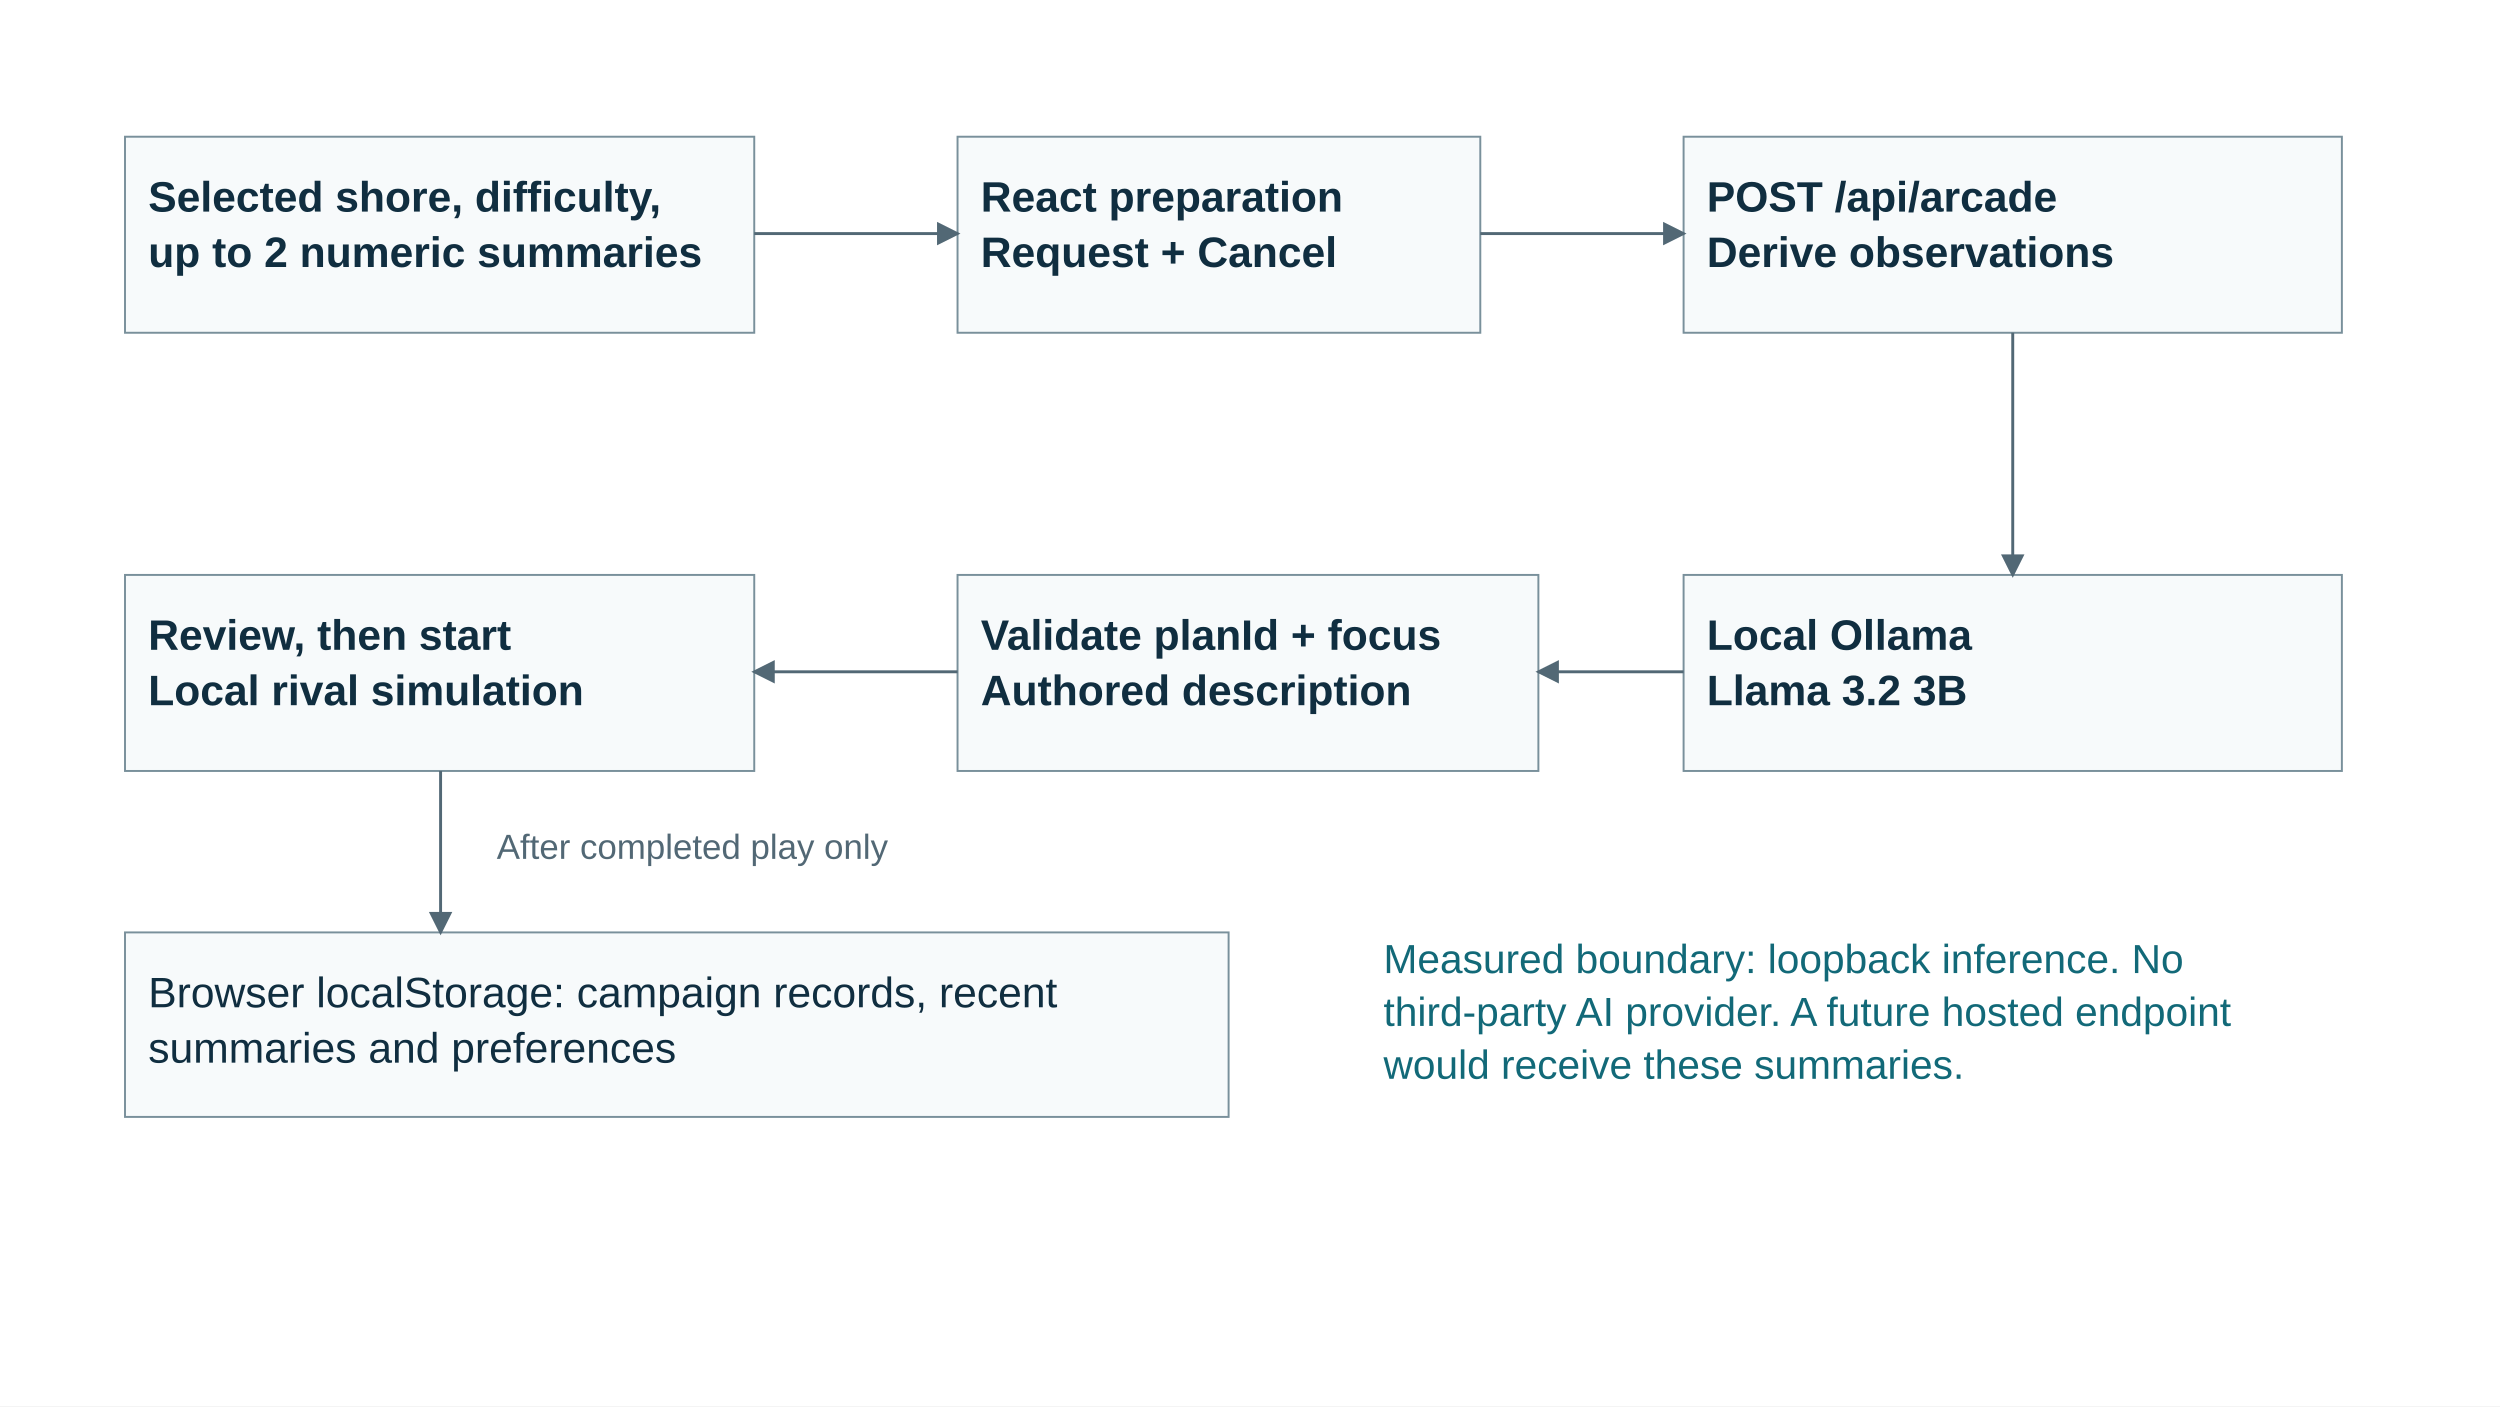
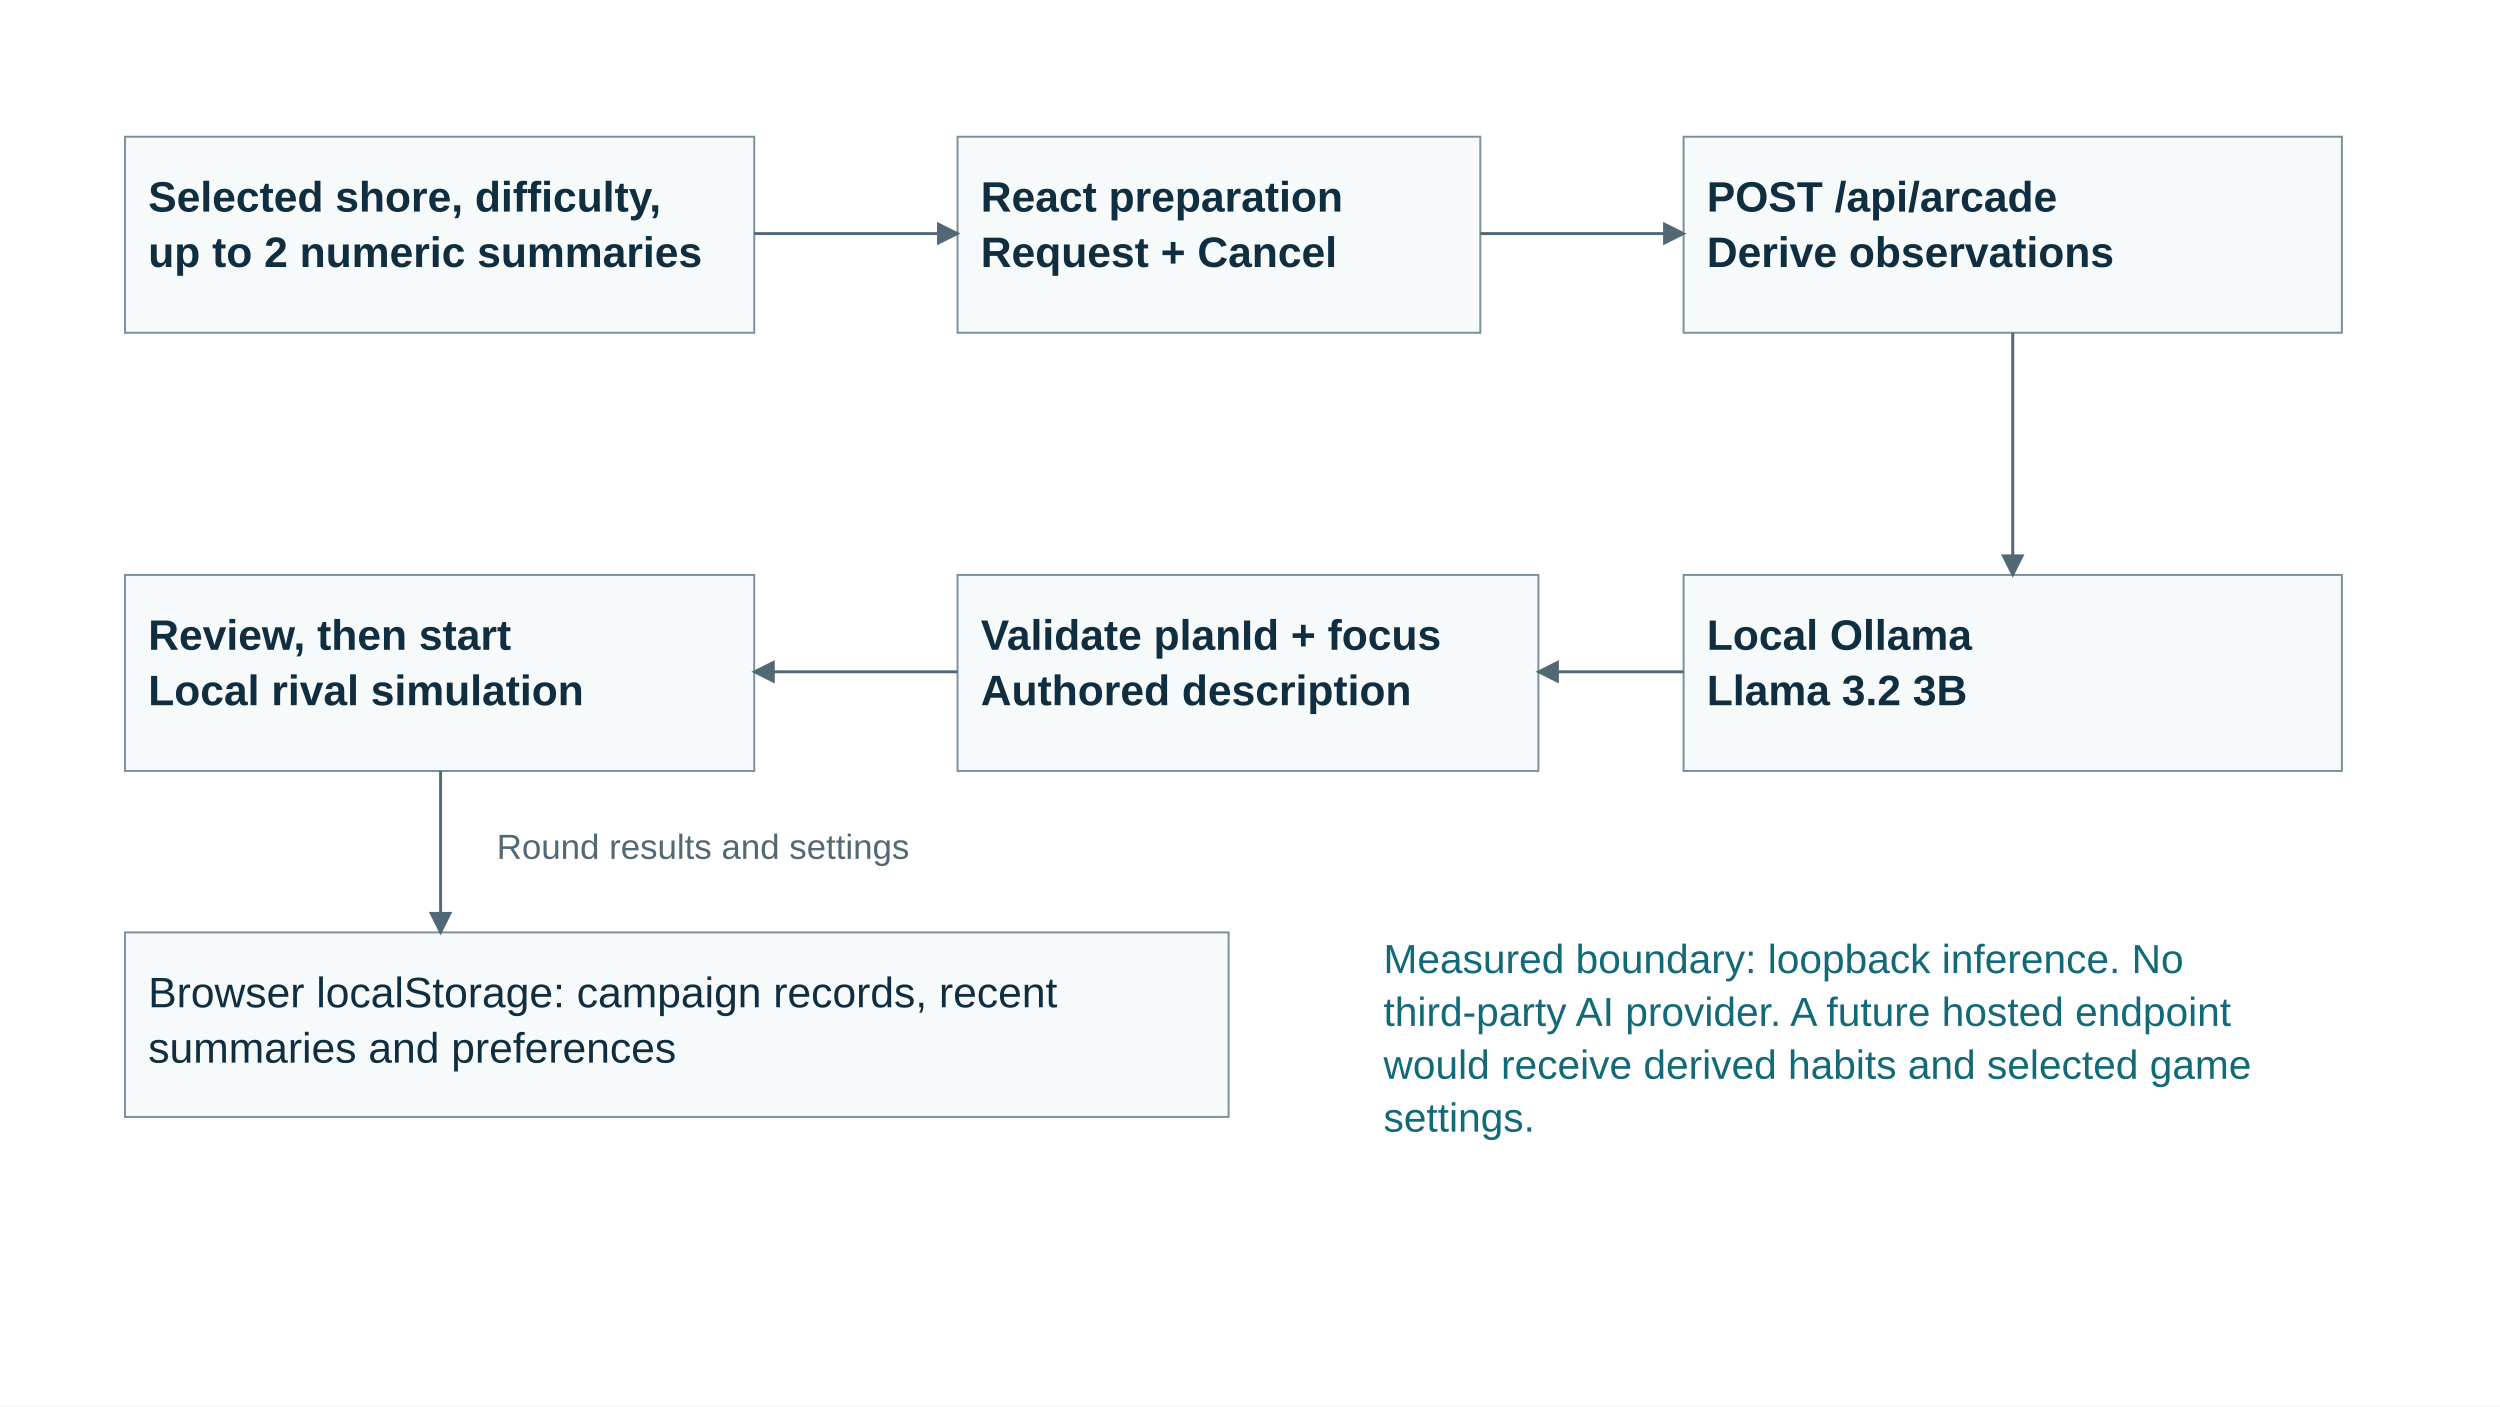
<svg xmlns="http://www.w3.org/2000/svg" viewBox="0 0 1280 720">
  <rect width="100%" height="100%" fill="white" />
  <defs>
    <marker id="arrow" markerWidth="8" markerHeight="8" refX="7" refY="4" orient="auto">
      <path d="M0 0 L8 4 L0 8" fill="#526875" />
    </marker>
  </defs>
  <rect x="64.0" y="70.0" width="322.174" height="100.372" fill="#f7fafb" stroke="#79909b" />
  <text x="75.896" y="108.341" font-family="Arial" font-size="21.809" font-weight="bold" fill="#102e40">Selected shore, difficulty,</text>
  <text x="75.896" y="136.692" font-family="Arial" font-size="21.809" font-weight="bold" fill="#102e40">up to 2 numeric summaries</text>
  <rect x="490.261" y="70.0" width="267.652" height="100.372" fill="#f7fafb" stroke="#79909b" />
  <text x="502.157" y="108.341" font-family="Arial" font-size="21.809" font-weight="bold" fill="#102e40">React preparation</text>
  <text x="502.157" y="136.692" font-family="Arial" font-size="21.809" font-weight="bold" fill="#102e40">Request + Cancel</text>
  <rect x="862.0" y="70.0" width="337.043" height="100.372" fill="#f7fafb" stroke="#79909b" />
  <text x="873.896" y="108.341" font-family="Arial" font-size="21.809" font-weight="bold" fill="#102e40">POST /api/arcade</text>
  <text x="873.896" y="136.692" font-family="Arial" font-size="21.809" font-weight="bold" fill="#102e40">Derive observations</text>
  <rect x="862.0" y="294.362" width="337.043" height="100.372" fill="#f7fafb" stroke="#79909b" />
  <text x="873.896" y="332.702" font-family="Arial" font-size="21.809" font-weight="bold" fill="#102e40">Local Ollama</text>
  <text x="873.896" y="361.054" font-family="Arial" font-size="21.809" font-weight="bold" fill="#102e40">Llama 3.2 3B</text>
  <rect x="490.261" y="294.362" width="297.391" height="100.372" fill="#f7fafb" stroke="#79909b" />
  <text x="502.157" y="332.702" font-family="Arial" font-size="21.809" font-weight="bold" fill="#102e40">Validate planId + focus</text>
  <text x="502.157" y="361.054" font-family="Arial" font-size="21.809" font-weight="bold" fill="#102e40">Authored description</text>
  <rect x="64.0" y="294.362" width="322.174" height="100.372" fill="#f7fafb" stroke="#79909b" />
  <text x="75.896" y="332.702" font-family="Arial" font-size="21.809" font-weight="bold" fill="#102e40">Review, then start</text>
  <text x="75.896" y="361.054" font-family="Arial" font-size="21.809" font-weight="bold" fill="#102e40">Local rival simulation</text>
  <line x1="386.174" y1="119.596" x2="490.261" y2="119.596" stroke="#526875" stroke-width="1.5" marker-end="url(#arrow)" />
  <line x1="757.913" y1="119.596" x2="862.0" y2="119.596" stroke="#526875" stroke-width="1.5" marker-end="url(#arrow)" />
  <line x1="1030.522" y1="170.372" x2="1030.522" y2="294.362" stroke="#526875" stroke-width="1.5" marker-end="url(#arrow)" />
  <line x1="862.0" y1="343.957" x2="787.652" y2="343.957" stroke="#526875" stroke-width="1.5" marker-end="url(#arrow)" />
  <line x1="490.261" y1="343.957" x2="386.174" y2="343.957" stroke="#526875" stroke-width="1.5" marker-end="url(#arrow)" />
  <rect x="64" y="477.394" width="565.043" height="94.468" fill="#f7fafb" stroke="#79909b" />
  <text x="75.896" y="515.734" font-family="Arial" font-size="21.809" font-weight="normal" fill="#102e40">Browser localStorage: campaign records, recent</text>
  <text x="75.896" y="544.086" font-family="Arial" font-size="21.809" font-weight="normal" fill="#102e40">summaries and preferences</text>
  <line x1="225.583" y1="394.734" x2="225.583" y2="477.394" stroke="#526875" stroke-width="1.5" marker-end="url(#arrow)" />
-   <text x="254.33" y="439.737" font-family="Arial" font-size="17.843" font-weight="normal" fill="#526875">After completed play only</text>
+   <text x="254.33" y="439.737" font-family="Arial" font-size="17.843" font-weight="normal" fill="#526875">Round results and settings</text>
  <text x="708.348" y="498.211" font-family="Arial" font-size="20.817" font-weight="normal" fill="#126978">Measured boundary: loopback inference. No</text>
  <text x="708.348" y="525.274" font-family="Arial" font-size="20.817" font-weight="normal" fill="#126978">third-party AI provider. A future hosted endpoint</text>
-   <text x="708.348" y="552.336" font-family="Arial" font-size="20.817" font-weight="normal" fill="#126978">would receive these summaries.</text>
+   <text x="708.348" y="552.336" font-family="Arial" font-size="20.817" font-weight="normal" fill="#126978">would receive derived habits and selected game</text>
+   <text x="708.348" y="579.399" font-family="Arial" font-size="20.817" font-weight="normal" fill="#126978">settings.</text>
</svg>
